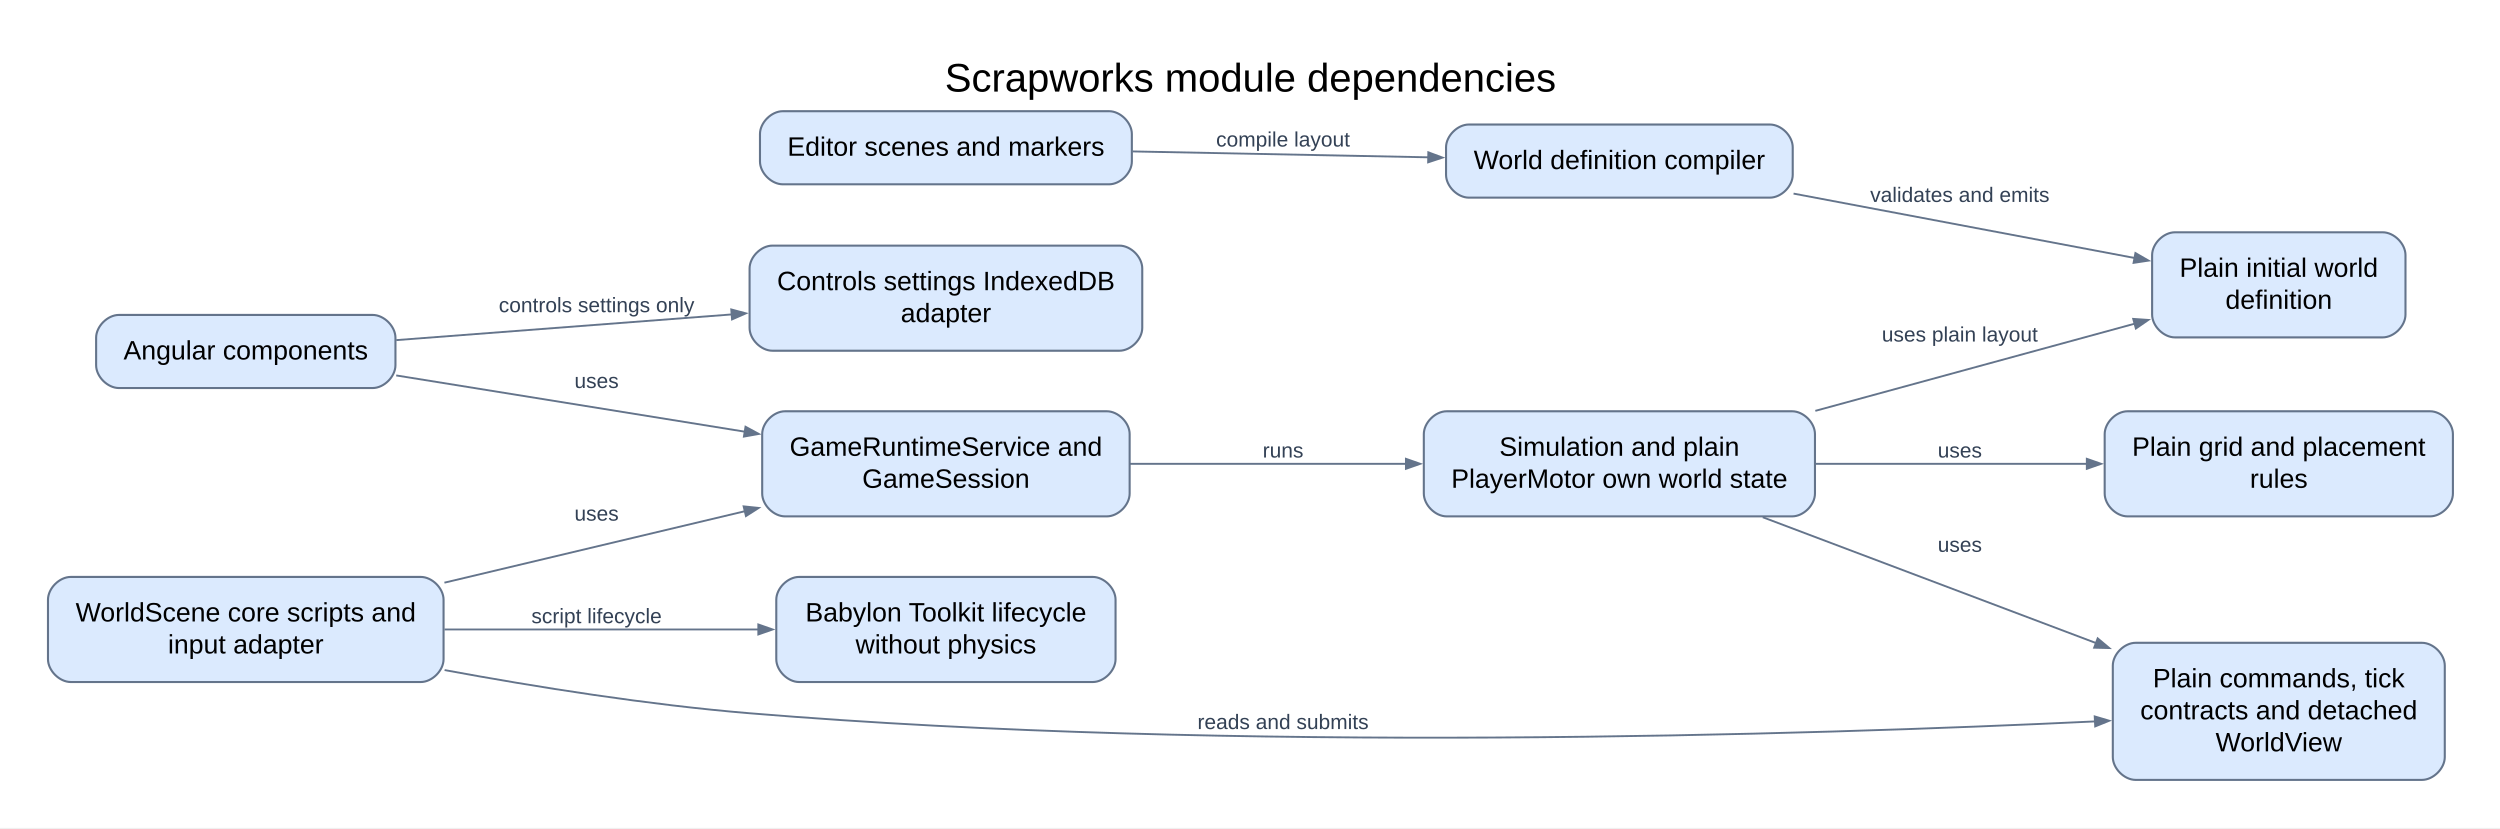
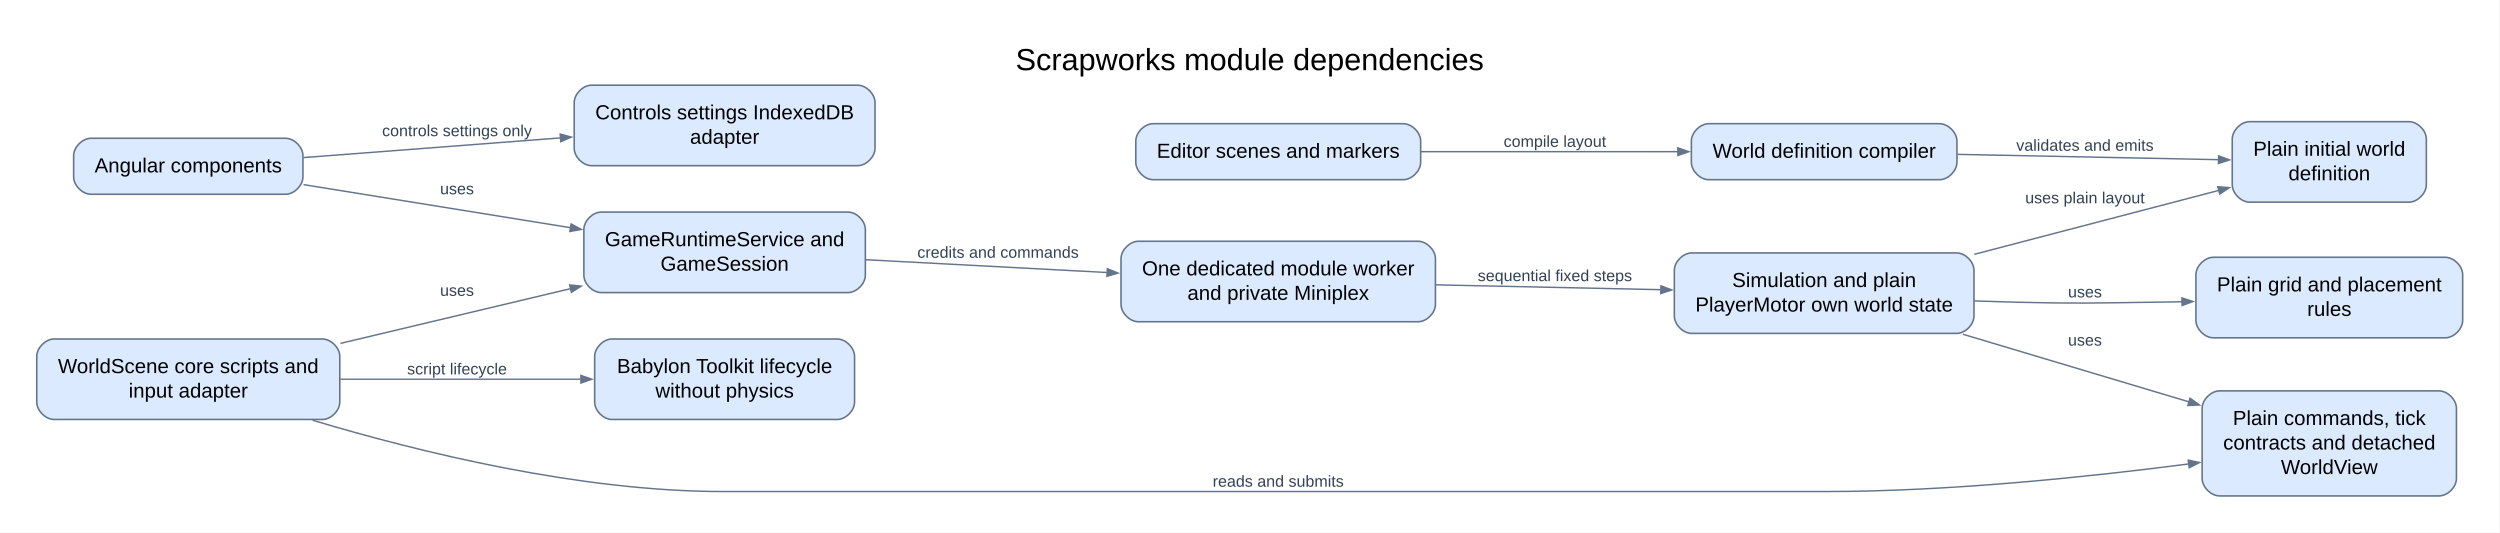
- <svg xmlns="http://www.w3.org/2000/svg" width="1313pt" height="435pt" viewBox="0.00 0.00 1313.00 435.00">
-   <g id="graph0" class="graph" transform="scale(1 1) rotate(0) translate(25.2 409.6)">
-     <polygon fill="white" stroke="none" points="-25.2,25.2 -25.2,-409.6 1288.27,-409.6 1288.27,25.2 -25.2,25.2" />
-     <text xml:space="preserve" text-anchor="middle" x="631.54" y="-361.5" font-family="Arial,sans-serif" font-size="21.00">Scrapworks module dependencies</text>
+ <svg xmlns="http://www.w3.org/2000/svg" width="1714pt" height="365pt" viewBox="0.00 0.00 1714.00 365.00">
+   <g id="graph0" class="graph" transform="scale(1 1) rotate(0) translate(25.2 340)">
+     <polygon fill="white" stroke="none" points="-25.2,25.2 -25.2,-340 1688.41,-340 1688.41,25.2 -25.2,25.2" />
+     <text xml:space="preserve" text-anchor="middle" x="831.61" y="-291.9" font-family="Arial,sans-serif" font-size="21.00">Scrapworks module dependencies</text>
    <g id="node1" class="node">
-       <path fill="#dbeafe" stroke="#64748b" stroke-width="1.1" d="M170.49,-244.2C170.49,-244.2 37.28,-244.2 37.28,-244.2 31.28,-244.2 25.28,-238.2 25.28,-232.2 25.28,-232.2 25.28,-217.8 25.28,-217.8 25.28,-211.8 31.28,-205.8 37.28,-205.8 37.28,-205.8 170.49,-205.8 170.49,-205.8 176.49,-205.8 182.49,-211.8 182.49,-217.8 182.49,-217.8 182.49,-232.2 182.49,-232.2 182.49,-238.2 176.49,-244.2 170.49,-244.2" />
-       <text xml:space="preserve" text-anchor="middle" x="103.88" y="-220.8" font-family="Arial,sans-serif" font-size="14.00">Angular components</text>
+       <path fill="#dbeafe" stroke="#64748b" stroke-width="1.1" d="M170.49,-245.2C170.49,-245.2 37.28,-245.2 37.28,-245.2 31.28,-245.2 25.28,-239.2 25.28,-233.2 25.28,-233.2 25.28,-218.8 25.28,-218.8 25.28,-212.8 31.28,-206.8 37.28,-206.8 37.28,-206.8 170.49,-206.8 170.49,-206.8 176.49,-206.8 182.49,-212.8 182.49,-218.8 182.49,-218.8 182.49,-233.2 182.49,-233.2 182.49,-239.2 176.49,-245.2 170.49,-245.2" />
+       <text xml:space="preserve" text-anchor="middle" x="103.88" y="-221.8" font-family="Arial,sans-serif" font-size="14.00">Angular components</text>
    </g>
    <g id="node7" class="node">
-       <path fill="#dbeafe" stroke="#64748b" stroke-width="1.1" d="M556.09,-193.6C556.09,-193.6 387.1,-193.6 387.1,-193.6 381.1,-193.6 375.1,-187.6 375.1,-181.6 375.1,-181.6 375.1,-150.4 375.1,-150.4 375.1,-144.4 381.1,-138.4 387.1,-138.4 387.1,-138.4 556.09,-138.4 556.09,-138.4 562.09,-138.4 568.09,-144.4 568.09,-150.4 568.09,-150.4 568.09,-181.6 568.09,-181.6 568.09,-187.6 562.09,-193.6 556.09,-193.6" />
-       <text xml:space="preserve" text-anchor="middle" x="471.6" y="-170.2" font-family="Arial,sans-serif" font-size="14.00">GameRuntimeService and</text>
-       <text xml:space="preserve" text-anchor="middle" x="471.6" y="-153.4" font-family="Arial,sans-serif" font-size="14.00">GameSession</text>
+       <path fill="#dbeafe" stroke="#64748b" stroke-width="1.1" d="M556.09,-194.6C556.09,-194.6 387.1,-194.6 387.1,-194.6 381.1,-194.6 375.1,-188.6 375.1,-182.6 375.1,-182.6 375.1,-151.4 375.1,-151.4 375.1,-145.4 381.1,-139.4 387.1,-139.4 387.1,-139.4 556.09,-139.4 556.09,-139.4 562.09,-139.4 568.09,-145.4 568.09,-151.4 568.09,-151.4 568.09,-182.6 568.09,-182.6 568.09,-188.6 562.09,-194.6 556.09,-194.6" />
+       <text xml:space="preserve" text-anchor="middle" x="471.6" y="-171.2" font-family="Arial,sans-serif" font-size="14.00">GameRuntimeService and</text>
+       <text xml:space="preserve" text-anchor="middle" x="471.6" y="-154.4" font-family="Arial,sans-serif" font-size="14.00">GameSession</text>
    </g>
    <g id="edge4" class="edge">
-       <path fill="none" stroke="#64748b" d="M182.89,-212.42C236.26,-203.8 307.64,-192.29 365.95,-182.88" />
-       <polygon fill="#64748b" stroke="#64748b" points="366.34,-185.48 373.32,-181.69 365.5,-180.3 366.34,-185.48" />
-       <text xml:space="preserve" text-anchor="middle" x="288.12" y="-205.82" font-family="Arial,sans-serif" font-size="11.00" fill="#334155">uses</text>
+       <path fill="none" stroke="#64748b" d="M182.89,-213.42C236.26,-204.8 307.64,-193.29 365.95,-183.88" />
+       <polygon fill="#64748b" stroke="#64748b" points="366.34,-186.48 373.32,-182.69 365.5,-181.3 366.34,-186.48" />
+       <text xml:space="preserve" text-anchor="middle" x="288.12" y="-206.82" font-family="Arial,sans-serif" font-size="11.00" fill="#334155">uses</text>
    </g>
    <g id="node11" class="node">
-       <path fill="#dbeafe" stroke="#64748b" stroke-width="1.1" d="M562.71,-280.6C562.71,-280.6 380.48,-280.6 380.48,-280.6 374.48,-280.6 368.48,-274.6 368.48,-268.6 368.48,-268.6 368.48,-237.4 368.48,-237.4 368.48,-231.4 374.48,-225.4 380.48,-225.4 380.48,-225.4 562.71,-225.4 562.71,-225.4 568.71,-225.4 574.71,-231.4 574.71,-237.4 574.71,-237.4 574.71,-268.6 574.71,-268.6 574.71,-274.6 568.71,-280.6 562.71,-280.6" />
-       <text xml:space="preserve" text-anchor="middle" x="471.6" y="-257.2" font-family="Arial,sans-serif" font-size="14.00">Controls settings IndexedDB</text>
-       <text xml:space="preserve" text-anchor="middle" x="471.6" y="-240.4" font-family="Arial,sans-serif" font-size="14.00">adapter</text>
+       <path fill="#dbeafe" stroke="#64748b" stroke-width="1.1" d="M562.71,-281.6C562.71,-281.6 380.48,-281.6 380.48,-281.6 374.48,-281.6 368.48,-275.6 368.48,-269.6 368.48,-269.6 368.48,-238.4 368.48,-238.4 368.48,-232.4 374.48,-226.4 380.48,-226.4 380.48,-226.4 562.71,-226.4 562.71,-226.4 568.71,-226.4 574.71,-232.4 574.71,-238.4 574.71,-238.4 574.71,-269.6 574.71,-269.6 574.71,-275.6 568.71,-281.6 562.71,-281.6" />
+       <text xml:space="preserve" text-anchor="middle" x="471.6" y="-258.2" font-family="Arial,sans-serif" font-size="14.00">Controls settings IndexedDB</text>
+       <text xml:space="preserve" text-anchor="middle" x="471.6" y="-241.4" font-family="Arial,sans-serif" font-size="14.00">adapter</text>
+     </g>
+     <g id="edge9" class="edge">
+       <path fill="none" stroke="#64748b" d="M182.89,-231.97C234.27,-235.91 302.33,-241.12 359.35,-245.48" />
+       <polygon fill="#64748b" stroke="#64748b" points="358.86,-248.08 366.54,-246.03 359.26,-242.84 358.86,-248.08" />
+       <text xml:space="preserve" text-anchor="middle" x="288.12" y="-246.63" font-family="Arial,sans-serif" font-size="11.00" fill="#334155">controls settings only</text>
+     </g>
+     <g id="node2" class="node">
+       <path fill="#dbeafe" stroke="#64748b" stroke-width="1.1" d="M195.76,-107.6C195.76,-107.6 12,-107.6 12,-107.6 6,-107.6 0,-101.6 0,-95.6 0,-95.6 0,-64.4 0,-64.4 0,-58.4 6,-52.4 12,-52.4 12,-52.4 195.76,-52.4 195.76,-52.4 201.76,-52.4 207.76,-58.4 207.76,-64.4 207.76,-64.4 207.76,-95.6 207.76,-95.6 207.76,-101.6 201.76,-107.6 195.76,-107.6" />
+       <text xml:space="preserve" text-anchor="middle" x="103.88" y="-84.2" font-family="Arial,sans-serif" font-size="14.00">WorldScene core scripts and</text>
+       <text xml:space="preserve" text-anchor="middle" x="103.88" y="-67.4" font-family="Arial,sans-serif" font-size="14.00">input adapter</text>
+     </g>
+     <g id="node3" class="node">
+       <path fill="#dbeafe" stroke="#64748b" stroke-width="1.1" d="M548.69,-107.6C548.69,-107.6 394.5,-107.6 394.5,-107.6 388.5,-107.6 382.5,-101.6 382.5,-95.6 382.5,-95.6 382.5,-64.4 382.5,-64.4 382.5,-58.4 388.5,-52.4 394.5,-52.4 394.5,-52.4 548.69,-52.4 548.69,-52.4 554.69,-52.4 560.69,-58.4 560.69,-64.4 560.69,-64.4 560.69,-95.6 560.69,-95.6 560.69,-101.6 554.69,-107.6 548.69,-107.6" />
+       <text xml:space="preserve" text-anchor="middle" x="471.6" y="-84.2" font-family="Arial,sans-serif" font-size="14.00">Babylon Toolkit lifecycle</text>
+       <text xml:space="preserve" text-anchor="middle" x="471.6" y="-67.4" font-family="Arial,sans-serif" font-size="14.00">without physics</text>
+     </g>
+     <g id="edge6" class="edge">
+       <path fill="none" stroke="#64748b" d="M208.21,-80C260.03,-80 322.42,-80 373.37,-80" />
+       <polygon fill="#64748b" stroke="#64748b" points="373.07,-82.63 380.57,-80 373.07,-77.38 373.07,-82.63" />
+       <text xml:space="preserve" text-anchor="middle" x="288.12" y="-83.3" font-family="Arial,sans-serif" font-size="11.00" fill="#334155">script lifecycle</text>
+     </g>
+     <g id="edge5" class="edge">
+       <path fill="none" stroke="#64748b" d="M208.21,-104.58C257.63,-116.34 316.68,-130.38 366.23,-142.17" />
+       <polygon fill="#64748b" stroke="#64748b" points="365.35,-144.66 373.26,-143.84 366.57,-139.55 365.35,-144.66" />
+       <text xml:space="preserve" text-anchor="middle" x="288.12" y="-137.15" font-family="Arial,sans-serif" font-size="11.00" fill="#334155">uses</text>
+     </g>
+     <g id="node10" class="node">
+       <path fill="#dbeafe" stroke="#64748b" stroke-width="1.1" d="M1646.94,-72C1646.94,-72 1496.59,-72 1496.59,-72 1490.59,-72 1484.59,-66 1484.59,-60 1484.59,-60 1484.59,-12 1484.59,-12 1484.59,-6 1490.59,0 1496.59,0 1496.59,0 1646.94,0 1646.94,0 1652.94,0 1658.94,-6 1658.94,-12 1658.94,-12 1658.94,-60 1658.94,-60 1658.94,-66 1652.94,-72 1646.94,-72" />
+       <text xml:space="preserve" text-anchor="middle" x="1571.77" y="-48.6" font-family="Arial,sans-serif" font-size="14.00">Plain commands, tick</text>
+       <text xml:space="preserve" text-anchor="middle" x="1571.77" y="-31.8" font-family="Arial,sans-serif" font-size="14.00">contracts and detached</text>
+       <text xml:space="preserve" text-anchor="middle" x="1571.77" y="-15" font-family="Arial,sans-serif" font-size="14.00">WorldView</text>
+     </g>
+     <g id="edge12" class="edge">
+       <path fill="none" stroke="#64748b" d="M189.17,-51.87C262.63,-29.88 372.46,-3 470.6,-3 470.6,-3 470.6,-3 1226.44,-3 1310.95,-3 1406.6,-12.97 1475.61,-21.95" />
+       <polygon fill="#64748b" stroke="#64748b" points="1475.03,-24.53 1482.81,-22.9 1475.72,-19.32 1475.03,-24.53" />
+       <text xml:space="preserve" text-anchor="middle" x="851.15" y="-6.3" font-family="Arial,sans-serif" font-size="11.00" fill="#334155">reads and submits</text>
+     </g>
+     <g id="node4" class="node">
+       <path fill="#dbeafe" stroke="#64748b" stroke-width="1.1" d="M936.81,-255.2C936.81,-255.2 765.5,-255.2 765.5,-255.2 759.5,-255.2 753.5,-249.2 753.5,-243.2 753.5,-243.2 753.5,-228.8 753.5,-228.8 753.5,-222.8 759.5,-216.8 765.5,-216.8 765.5,-216.8 936.81,-216.8 936.81,-216.8 942.81,-216.8 948.81,-222.8 948.81,-228.8 948.81,-228.8 948.81,-243.2 948.81,-243.2 948.81,-249.2 942.81,-255.2 936.81,-255.2" />
+       <text xml:space="preserve" text-anchor="middle" x="851.15" y="-231.8" font-family="Arial,sans-serif" font-size="14.00">Editor scenes and markers</text>
+     </g>
+     <g id="node5" class="node">
+       <path fill="#dbeafe" stroke="#64748b" stroke-width="1.1" d="M1304.48,-255.2C1304.48,-255.2 1146.4,-255.2 1146.4,-255.2 1140.4,-255.2 1134.4,-249.2 1134.4,-243.2 1134.4,-243.2 1134.4,-228.8 1134.4,-228.8 1134.4,-222.8 1140.4,-216.8 1146.4,-216.8 1146.4,-216.8 1304.48,-216.8 1304.48,-216.8 1310.48,-216.8 1316.48,-222.8 1316.48,-228.8 1316.48,-228.8 1316.48,-243.2 1316.48,-243.2 1316.48,-249.2 1310.48,-255.2 1304.48,-255.2" />
+       <text xml:space="preserve" text-anchor="middle" x="1225.44" y="-231.8" font-family="Arial,sans-serif" font-size="14.00">World definition compiler</text>
+     </g>
+     <g id="edge1" class="edge">
+       <path fill="none" stroke="#64748b" d="M949,-236C1003.18,-236 1070.6,-236 1125.17,-236" />
+       <polygon fill="#64748b" stroke="#64748b" points="1125.14,-238.63 1132.64,-236 1125.14,-233.38 1125.14,-238.63" />
+       <text xml:space="preserve" text-anchor="middle" x="1040.84" y="-239.3" font-family="Arial,sans-serif" font-size="11.00" fill="#334155">compile layout</text>
+     </g>
+     <g id="node6" class="node">
+       <path fill="#dbeafe" stroke="#64748b" stroke-width="1.1" d="M1626.3,-256.6C1626.3,-256.6 1517.23,-256.6 1517.23,-256.6 1511.23,-256.6 1505.23,-250.6 1505.23,-244.6 1505.23,-244.6 1505.23,-213.4 1505.23,-213.4 1505.23,-207.4 1511.23,-201.4 1517.23,-201.4 1517.23,-201.4 1626.3,-201.4 1626.3,-201.4 1632.3,-201.4 1638.3,-207.4 1638.3,-213.4 1638.3,-213.4 1638.3,-244.6 1638.3,-244.6 1638.3,-250.6 1632.3,-256.6 1626.3,-256.6" />
+       <text xml:space="preserve" text-anchor="middle" x="1571.77" y="-233.2" font-family="Arial,sans-serif" font-size="14.00">Plain initial world</text>
+       <text xml:space="preserve" text-anchor="middle" x="1571.77" y="-216.4" font-family="Arial,sans-serif" font-size="14.00">definition</text>
+     </g>
+     <g id="edge2" class="edge">
+       <path fill="none" stroke="#64748b" d="M1316.91,-234.16C1372.66,-233.03 1443.3,-231.59 1495.89,-230.52" />
+       <polygon fill="#64748b" stroke="#64748b" points="1495.88,-233.15 1503.32,-230.37 1495.77,-227.9 1495.88,-233.15" />
+       <text xml:space="preserve" text-anchor="middle" x="1404.24" y="-236.63" font-family="Arial,sans-serif" font-size="11.00" fill="#334155">validates and emits</text>
+     </g>
+     <g id="node12" class="node">
+       <path fill="#dbeafe" stroke="#64748b" stroke-width="1.1" d="M946.94,-174.6C946.94,-174.6 755.37,-174.6 755.37,-174.6 749.37,-174.6 743.37,-168.6 743.37,-162.6 743.37,-162.6 743.37,-131.4 743.37,-131.4 743.37,-125.4 749.37,-119.4 755.37,-119.4 755.37,-119.4 946.94,-119.4 946.94,-119.4 952.94,-119.4 958.94,-125.4 958.94,-131.4 958.94,-131.4 958.94,-162.6 958.94,-162.6 958.94,-168.6 952.94,-174.6 946.94,-174.6" />
+       <text xml:space="preserve" text-anchor="middle" x="851.15" y="-151.2" font-family="Arial,sans-serif" font-size="14.00">One dedicated module worker</text>
+       <text xml:space="preserve" text-anchor="middle" x="851.15" y="-134.4" font-family="Arial,sans-serif" font-size="14.00">and private Miniplex</text>
+     </g>
+     <g id="edge7" class="edge">
+       <path fill="none" stroke="#64748b" d="M568.36,-161.93C618.75,-159.26 680.93,-155.96 734.05,-153.15" />
+       <polygon fill="#64748b" stroke="#64748b" points="733.97,-155.78 741.32,-152.77 733.69,-150.54 733.97,-155.78" />
+       <text xml:space="preserve" text-anchor="middle" x="659.04" y="-163.26" font-family="Arial,sans-serif" font-size="11.00" fill="#334155">credits and commands</text>
+     </g>
+     <g id="node8" class="node">
+       <path fill="#dbeafe" stroke="#64748b" stroke-width="1.1" d="M1316.16,-166.6C1316.16,-166.6 1134.73,-166.6 1134.73,-166.6 1128.73,-166.6 1122.73,-160.6 1122.73,-154.6 1122.73,-154.6 1122.73,-123.4 1122.73,-123.4 1122.73,-117.4 1128.73,-111.4 1134.73,-111.4 1134.73,-111.4 1316.16,-111.4 1316.16,-111.4 1322.16,-111.4 1328.16,-117.4 1328.16,-123.4 1328.16,-123.4 1328.16,-154.6 1328.16,-154.6 1328.16,-160.6 1322.16,-166.6 1316.16,-166.6" />
+       <text xml:space="preserve" text-anchor="middle" x="1225.44" y="-143.2" font-family="Arial,sans-serif" font-size="14.00">Simulation and plain</text>
+       <text xml:space="preserve" text-anchor="middle" x="1225.44" y="-126.4" font-family="Arial,sans-serif" font-size="14.00">PlayerMotor own world state</text>
+     </g>
+     <g id="edge3" class="edge">
+       <path fill="none" stroke="#64748b" d="M1328.35,-165.64C1382.14,-179.7 1446.96,-196.64 1496.04,-209.47" />
+       <polygon fill="#64748b" stroke="#64748b" points="1495.32,-211.99 1503.24,-211.35 1496.64,-206.91 1495.32,-211.99" />
+       <text xml:space="preserve" text-anchor="middle" x="1404.24" y="-200.62" font-family="Arial,sans-serif" font-size="11.00" fill="#334155">uses plain layout</text>
+     </g>
+     <g id="node9" class="node">
+       <path fill="#dbeafe" stroke="#64748b" stroke-width="1.1" d="M1651.21,-163.6C1651.21,-163.6 1492.32,-163.6 1492.32,-163.6 1486.32,-163.6 1480.32,-157.6 1480.32,-151.6 1480.32,-151.6 1480.32,-120.4 1480.32,-120.4 1480.32,-114.4 1486.32,-108.4 1492.32,-108.4 1492.32,-108.4 1651.21,-108.4 1651.21,-108.4 1657.21,-108.4 1663.21,-114.4 1663.21,-120.4 1663.21,-120.4 1663.21,-151.6 1663.21,-151.6 1663.21,-157.6 1657.21,-163.6 1651.21,-163.6" />
+       <text xml:space="preserve" text-anchor="middle" x="1571.77" y="-140.2" font-family="Arial,sans-serif" font-size="14.00">Plain grid and placement</text>
+       <text xml:space="preserve" text-anchor="middle" x="1571.77" y="-123.4" font-family="Arial,sans-serif" font-size="14.00">rules</text>
+     </g>
+     <g id="edge10" class="edge">
+       <path fill="none" stroke="#64748b" d="M1328.47,-133.69C1338.16,-133.33 1347.84,-133.02 1357.16,-132.8 1398.99,-131.81 1409.47,-132.24 1451.32,-132.8 1457.66,-132.88 1464.2,-133 1470.79,-133.12" />
+       <polygon fill="#64748b" stroke="#64748b" points="1470.73,-135.75 1478.28,-133.28 1470.83,-130.5 1470.73,-135.75" />
+       <text xml:space="preserve" text-anchor="middle" x="1404.24" y="-136.1" font-family="Arial,sans-serif" font-size="11.00" fill="#334155">uses</text>
+     </g>
+     <g id="edge11" class="edge">
+       <path fill="none" stroke="#64748b" d="M1320.53,-110.85C1368.71,-96.44 1427.24,-78.93 1475.58,-64.47" />
+       <polygon fill="#64748b" stroke="#64748b" points="1476.29,-67 1482.72,-62.34 1474.78,-61.97 1476.29,-67" />
+       <text xml:space="preserve" text-anchor="middle" x="1404.24" y="-103.05" font-family="Arial,sans-serif" font-size="11.00" fill="#334155">uses</text>
    </g>
    <g id="edge8" class="edge">
-       <path fill="none" stroke="#64748b" d="M182.89,-230.97C234.27,-234.91 302.33,-240.12 359.35,-244.48" />
-       <polygon fill="#64748b" stroke="#64748b" points="358.86,-247.08 366.54,-245.03 359.26,-241.84 358.86,-247.08" />
-       <text xml:space="preserve" text-anchor="middle" x="288.12" y="-245.63" font-family="Arial,sans-serif" font-size="11.00" fill="#334155">controls settings only</text>
-     </g>
-     <g id="node2" class="node">
-       <path fill="#dbeafe" stroke="#64748b" stroke-width="1.1" d="M195.76,-106.6C195.76,-106.6 12,-106.6 12,-106.6 6,-106.6 0,-100.6 0,-94.6 0,-94.6 0,-63.4 0,-63.4 0,-57.4 6,-51.4 12,-51.4 12,-51.4 195.76,-51.4 195.76,-51.4 201.76,-51.4 207.76,-57.4 207.76,-63.4 207.76,-63.4 207.76,-94.6 207.76,-94.6 207.76,-100.6 201.76,-106.6 195.76,-106.6" />
-       <text xml:space="preserve" text-anchor="middle" x="103.88" y="-83.2" font-family="Arial,sans-serif" font-size="14.00">WorldScene core scripts and</text>
-       <text xml:space="preserve" text-anchor="middle" x="103.88" y="-66.4" font-family="Arial,sans-serif" font-size="14.00">input adapter</text>
-     </g>
-     <g id="node3" class="node">
-       <path fill="#dbeafe" stroke="#64748b" stroke-width="1.1" d="M548.69,-106.6C548.69,-106.6 394.5,-106.6 394.5,-106.6 388.5,-106.6 382.5,-100.6 382.5,-94.6 382.5,-94.6 382.5,-63.4 382.5,-63.4 382.5,-57.4 388.5,-51.4 394.5,-51.4 394.5,-51.4 548.69,-51.4 548.69,-51.4 554.69,-51.4 560.69,-57.4 560.69,-63.4 560.69,-63.4 560.69,-94.6 560.69,-94.6 560.69,-100.6 554.69,-106.6 548.69,-106.6" />
-       <text xml:space="preserve" text-anchor="middle" x="471.6" y="-83.2" font-family="Arial,sans-serif" font-size="14.00">Babylon Toolkit lifecycle</text>
-       <text xml:space="preserve" text-anchor="middle" x="471.6" y="-66.4" font-family="Arial,sans-serif" font-size="14.00">without physics</text>
-     </g>
-     <g id="edge6" class="edge">
-       <path fill="none" stroke="#64748b" d="M208.21,-79C260.03,-79 322.42,-79 373.37,-79" />
-       <polygon fill="#64748b" stroke="#64748b" points="373.07,-81.63 380.57,-79 373.07,-76.38 373.07,-81.63" />
-       <text xml:space="preserve" text-anchor="middle" x="288.12" y="-82.3" font-family="Arial,sans-serif" font-size="11.00" fill="#334155">script lifecycle</text>
-     </g>
-     <g id="edge5" class="edge">
-       <path fill="none" stroke="#64748b" d="M208.21,-103.58C257.63,-115.34 316.68,-129.38 366.23,-141.17" />
-       <polygon fill="#64748b" stroke="#64748b" points="365.35,-143.66 373.26,-142.84 366.57,-138.55 365.35,-143.66" />
-       <text xml:space="preserve" text-anchor="middle" x="288.12" y="-136.15" font-family="Arial,sans-serif" font-size="11.00" fill="#334155">uses</text>
-     </g>
-     <g id="node10" class="node">
-       <path fill="#dbeafe" stroke="#64748b" stroke-width="1.1" d="M1246.8,-72C1246.8,-72 1096.45,-72 1096.45,-72 1090.45,-72 1084.45,-66 1084.45,-60 1084.45,-60 1084.45,-12 1084.45,-12 1084.45,-6 1090.45,0 1096.45,0 1096.45,0 1246.8,0 1246.8,0 1252.8,0 1258.8,-6 1258.8,-12 1258.8,-12 1258.8,-60 1258.8,-60 1258.8,-66 1252.8,-72 1246.8,-72" />
-       <text xml:space="preserve" text-anchor="middle" x="1171.62" y="-48.6" font-family="Arial,sans-serif" font-size="14.00">Plain commands, tick</text>
-       <text xml:space="preserve" text-anchor="middle" x="1171.62" y="-31.8" font-family="Arial,sans-serif" font-size="14.00">contracts and detached</text>
-       <text xml:space="preserve" text-anchor="middle" x="1171.62" y="-15" font-family="Arial,sans-serif" font-size="14.00">WorldView</text>
-     </g>
-     <g id="edge11" class="edge">
-       <path fill="none" stroke="#64748b" d="M208.3,-57.67C256.71,-48.73 315.31,-39.41 368.48,-35 623.11,-13.89 924.77,-23.55 1075.26,-30.72" />
-       <polygon fill="#64748b" stroke="#64748b" points="1074.94,-33.33 1082.56,-31.07 1075.2,-28.09 1074.94,-33.33" />
-       <text xml:space="preserve" text-anchor="middle" x="648.65" y="-26.7" font-family="Arial,sans-serif" font-size="11.00" fill="#334155">reads and submits</text>
-     </g>
-     <g id="node4" class="node">
-       <path fill="#dbeafe" stroke="#64748b" stroke-width="1.1" d="M557.25,-351.2C557.25,-351.2 385.94,-351.2 385.94,-351.2 379.94,-351.2 373.94,-345.2 373.94,-339.2 373.94,-339.2 373.94,-324.8 373.94,-324.8 373.94,-318.8 379.94,-312.8 385.94,-312.8 385.94,-312.8 557.25,-312.8 557.25,-312.8 563.25,-312.8 569.25,-318.8 569.25,-324.8 569.25,-324.8 569.25,-339.2 569.25,-339.2 569.25,-345.2 563.25,-351.2 557.25,-351.2" />
-       <text xml:space="preserve" text-anchor="middle" x="471.6" y="-327.8" font-family="Arial,sans-serif" font-size="14.00">Editor scenes and markers</text>
-     </g>
-     <g id="node5" class="node">
-       <path fill="#dbeafe" stroke="#64748b" stroke-width="1.1" d="M904.34,-344.2C904.34,-344.2 746.26,-344.2 746.26,-344.2 740.26,-344.2 734.26,-338.2 734.26,-332.2 734.26,-332.2 734.26,-317.8 734.26,-317.8 734.26,-311.8 740.26,-305.8 746.26,-305.8 746.26,-305.8 904.34,-305.8 904.34,-305.8 910.34,-305.8 916.34,-311.8 916.34,-317.8 916.34,-317.8 916.34,-332.2 916.34,-332.2 916.34,-338.2 910.34,-344.2 904.34,-344.2" />
-       <text xml:space="preserve" text-anchor="middle" x="825.3" y="-320.8" font-family="Arial,sans-serif" font-size="14.00">World definition compiler</text>
-     </g>
-     <g id="edge1" class="edge">
-       <path fill="none" stroke="#64748b" d="M569.63,-330.07C617.96,-329.11 676.31,-327.95 724.95,-326.98" />
-       <polygon fill="#64748b" stroke="#64748b" points="724.96,-329.6 732.41,-326.83 724.86,-324.35 724.96,-329.6" />
-       <text xml:space="preserve" text-anchor="middle" x="648.65" y="-332.63" font-family="Arial,sans-serif" font-size="11.00" fill="#334155">compile layout</text>
-     </g>
-     <g id="node6" class="node">
-       <path fill="#dbeafe" stroke="#64748b" stroke-width="1.1" d="M1226.16,-287.6C1226.16,-287.6 1117.09,-287.6 1117.09,-287.6 1111.09,-287.6 1105.09,-281.6 1105.09,-275.6 1105.09,-275.6 1105.09,-244.4 1105.09,-244.4 1105.09,-238.4 1111.09,-232.4 1117.09,-232.4 1117.09,-232.4 1226.16,-232.4 1226.16,-232.4 1232.16,-232.4 1238.16,-238.4 1238.16,-244.4 1238.16,-244.4 1238.16,-275.6 1238.16,-275.6 1238.16,-281.6 1232.16,-287.6 1226.16,-287.6" />
-       <text xml:space="preserve" text-anchor="middle" x="1171.62" y="-264.2" font-family="Arial,sans-serif" font-size="14.00">Plain initial world</text>
-       <text xml:space="preserve" text-anchor="middle" x="1171.62" y="-247.4" font-family="Arial,sans-serif" font-size="14.00">definition</text>
-     </g>
-     <g id="edge2" class="edge">
-       <path fill="none" stroke="#64748b" d="M916.77,-307.92C972.64,-297.38 1043.45,-284.01 1096.08,-274.07" />
-       <polygon fill="#64748b" stroke="#64748b" points="1096.32,-276.7 1103.21,-272.73 1095.35,-271.54 1096.32,-276.7" />
-       <text xml:space="preserve" text-anchor="middle" x="1004.1" y="-303.53" font-family="Arial,sans-serif" font-size="11.00" fill="#334155">validates and emits</text>
-     </g>
-     <g id="node8" class="node">
-       <path fill="#dbeafe" stroke="#64748b" stroke-width="1.1" d="M916.02,-193.6C916.02,-193.6 734.59,-193.6 734.59,-193.6 728.59,-193.6 722.59,-187.6 722.59,-181.6 722.59,-181.6 722.59,-150.4 722.59,-150.4 722.59,-144.4 728.59,-138.4 734.59,-138.4 734.59,-138.4 916.02,-138.4 916.02,-138.4 922.02,-138.4 928.02,-144.4 928.02,-150.4 928.02,-150.4 928.02,-181.6 928.02,-181.6 928.02,-187.6 922.02,-193.6 916.02,-193.6" />
-       <text xml:space="preserve" text-anchor="middle" x="825.3" y="-170.2" font-family="Arial,sans-serif" font-size="14.00">Simulation and plain</text>
-       <text xml:space="preserve" text-anchor="middle" x="825.3" y="-153.4" font-family="Arial,sans-serif" font-size="14.00">PlayerMotor own world state</text>
-     </g>
-     <g id="edge7" class="edge">
-       <path fill="none" stroke="#64748b" d="M568.24,-166C613.05,-166 666.7,-166 713.3,-166" />
-       <polygon fill="#64748b" stroke="#64748b" points="713.2,-168.63 720.7,-166 713.2,-163.38 713.2,-168.63" />
-       <text xml:space="preserve" text-anchor="middle" x="648.65" y="-169.3" font-family="Arial,sans-serif" font-size="11.00" fill="#334155">runs</text>
-     </g>
-     <g id="edge3" class="edge">
-       <path fill="none" stroke="#64748b" d="M928.21,-193.82C982,-208.5 1046.82,-226.2 1095.9,-239.6" />
-       <polygon fill="#64748b" stroke="#64748b" points="1095.17,-242.12 1103.1,-241.57 1096.56,-237.06 1095.17,-242.12" />
-       <text xml:space="preserve" text-anchor="middle" x="1004.1" y="-230.21" font-family="Arial,sans-serif" font-size="11.00" fill="#334155">uses plain layout</text>
-     </g>
-     <g id="node9" class="node">
-       <path fill="#dbeafe" stroke="#64748b" stroke-width="1.1" d="M1251.07,-193.6C1251.07,-193.6 1092.18,-193.6 1092.18,-193.6 1086.18,-193.6 1080.18,-187.6 1080.18,-181.6 1080.18,-181.6 1080.18,-150.4 1080.18,-150.4 1080.18,-144.4 1086.18,-138.4 1092.18,-138.4 1092.18,-138.4 1251.07,-138.4 1251.07,-138.4 1257.07,-138.4 1263.07,-144.4 1263.07,-150.4 1263.07,-150.4 1263.07,-181.6 1263.07,-181.6 1263.07,-187.6 1257.07,-193.6 1251.07,-193.6" />
-       <text xml:space="preserve" text-anchor="middle" x="1171.62" y="-170.2" font-family="Arial,sans-serif" font-size="14.00">Plain grid and placement</text>
-       <text xml:space="preserve" text-anchor="middle" x="1171.62" y="-153.4" font-family="Arial,sans-serif" font-size="14.00">rules</text>
-     </g>
-     <g id="edge9" class="edge">
-       <path fill="none" stroke="#64748b" d="M928.21,-166C973.3,-166 1026.14,-166 1070.96,-166" />
-       <polygon fill="#64748b" stroke="#64748b" points="1070.8,-168.63 1078.3,-166 1070.8,-163.38 1070.8,-168.63" />
-       <text xml:space="preserve" text-anchor="middle" x="1004.1" y="-169.3" font-family="Arial,sans-serif" font-size="11.00" fill="#334155">uses</text>
-     </g>
-     <g id="edge10" class="edge">
-       <path fill="none" stroke="#64748b" d="M900.59,-137.95C951.83,-118.61 1020.4,-92.72 1075.61,-71.87" />
-       <polygon fill="#64748b" stroke="#64748b" points="1076.5,-74.34 1082.59,-69.24 1074.65,-69.43 1076.5,-74.34" />
-       <text xml:space="preserve" text-anchor="middle" x="1004.1" y="-119.77" font-family="Arial,sans-serif" font-size="11.00" fill="#334155">uses</text>
+       <path fill="none" stroke="#64748b" d="M959.34,-144.7C1007.67,-143.66 1064.72,-142.43 1113.49,-141.38" />
+       <polygon fill="#64748b" stroke="#64748b" points="1113.54,-144.01 1120.98,-141.22 1113.43,-138.76 1113.54,-144.01" />
+       <text xml:space="preserve" text-anchor="middle" x="1040.84" y="-147.25" font-family="Arial,sans-serif" font-size="11.00" fill="#334155">sequential fixed steps</text>
    </g>
  </g>
</svg>
